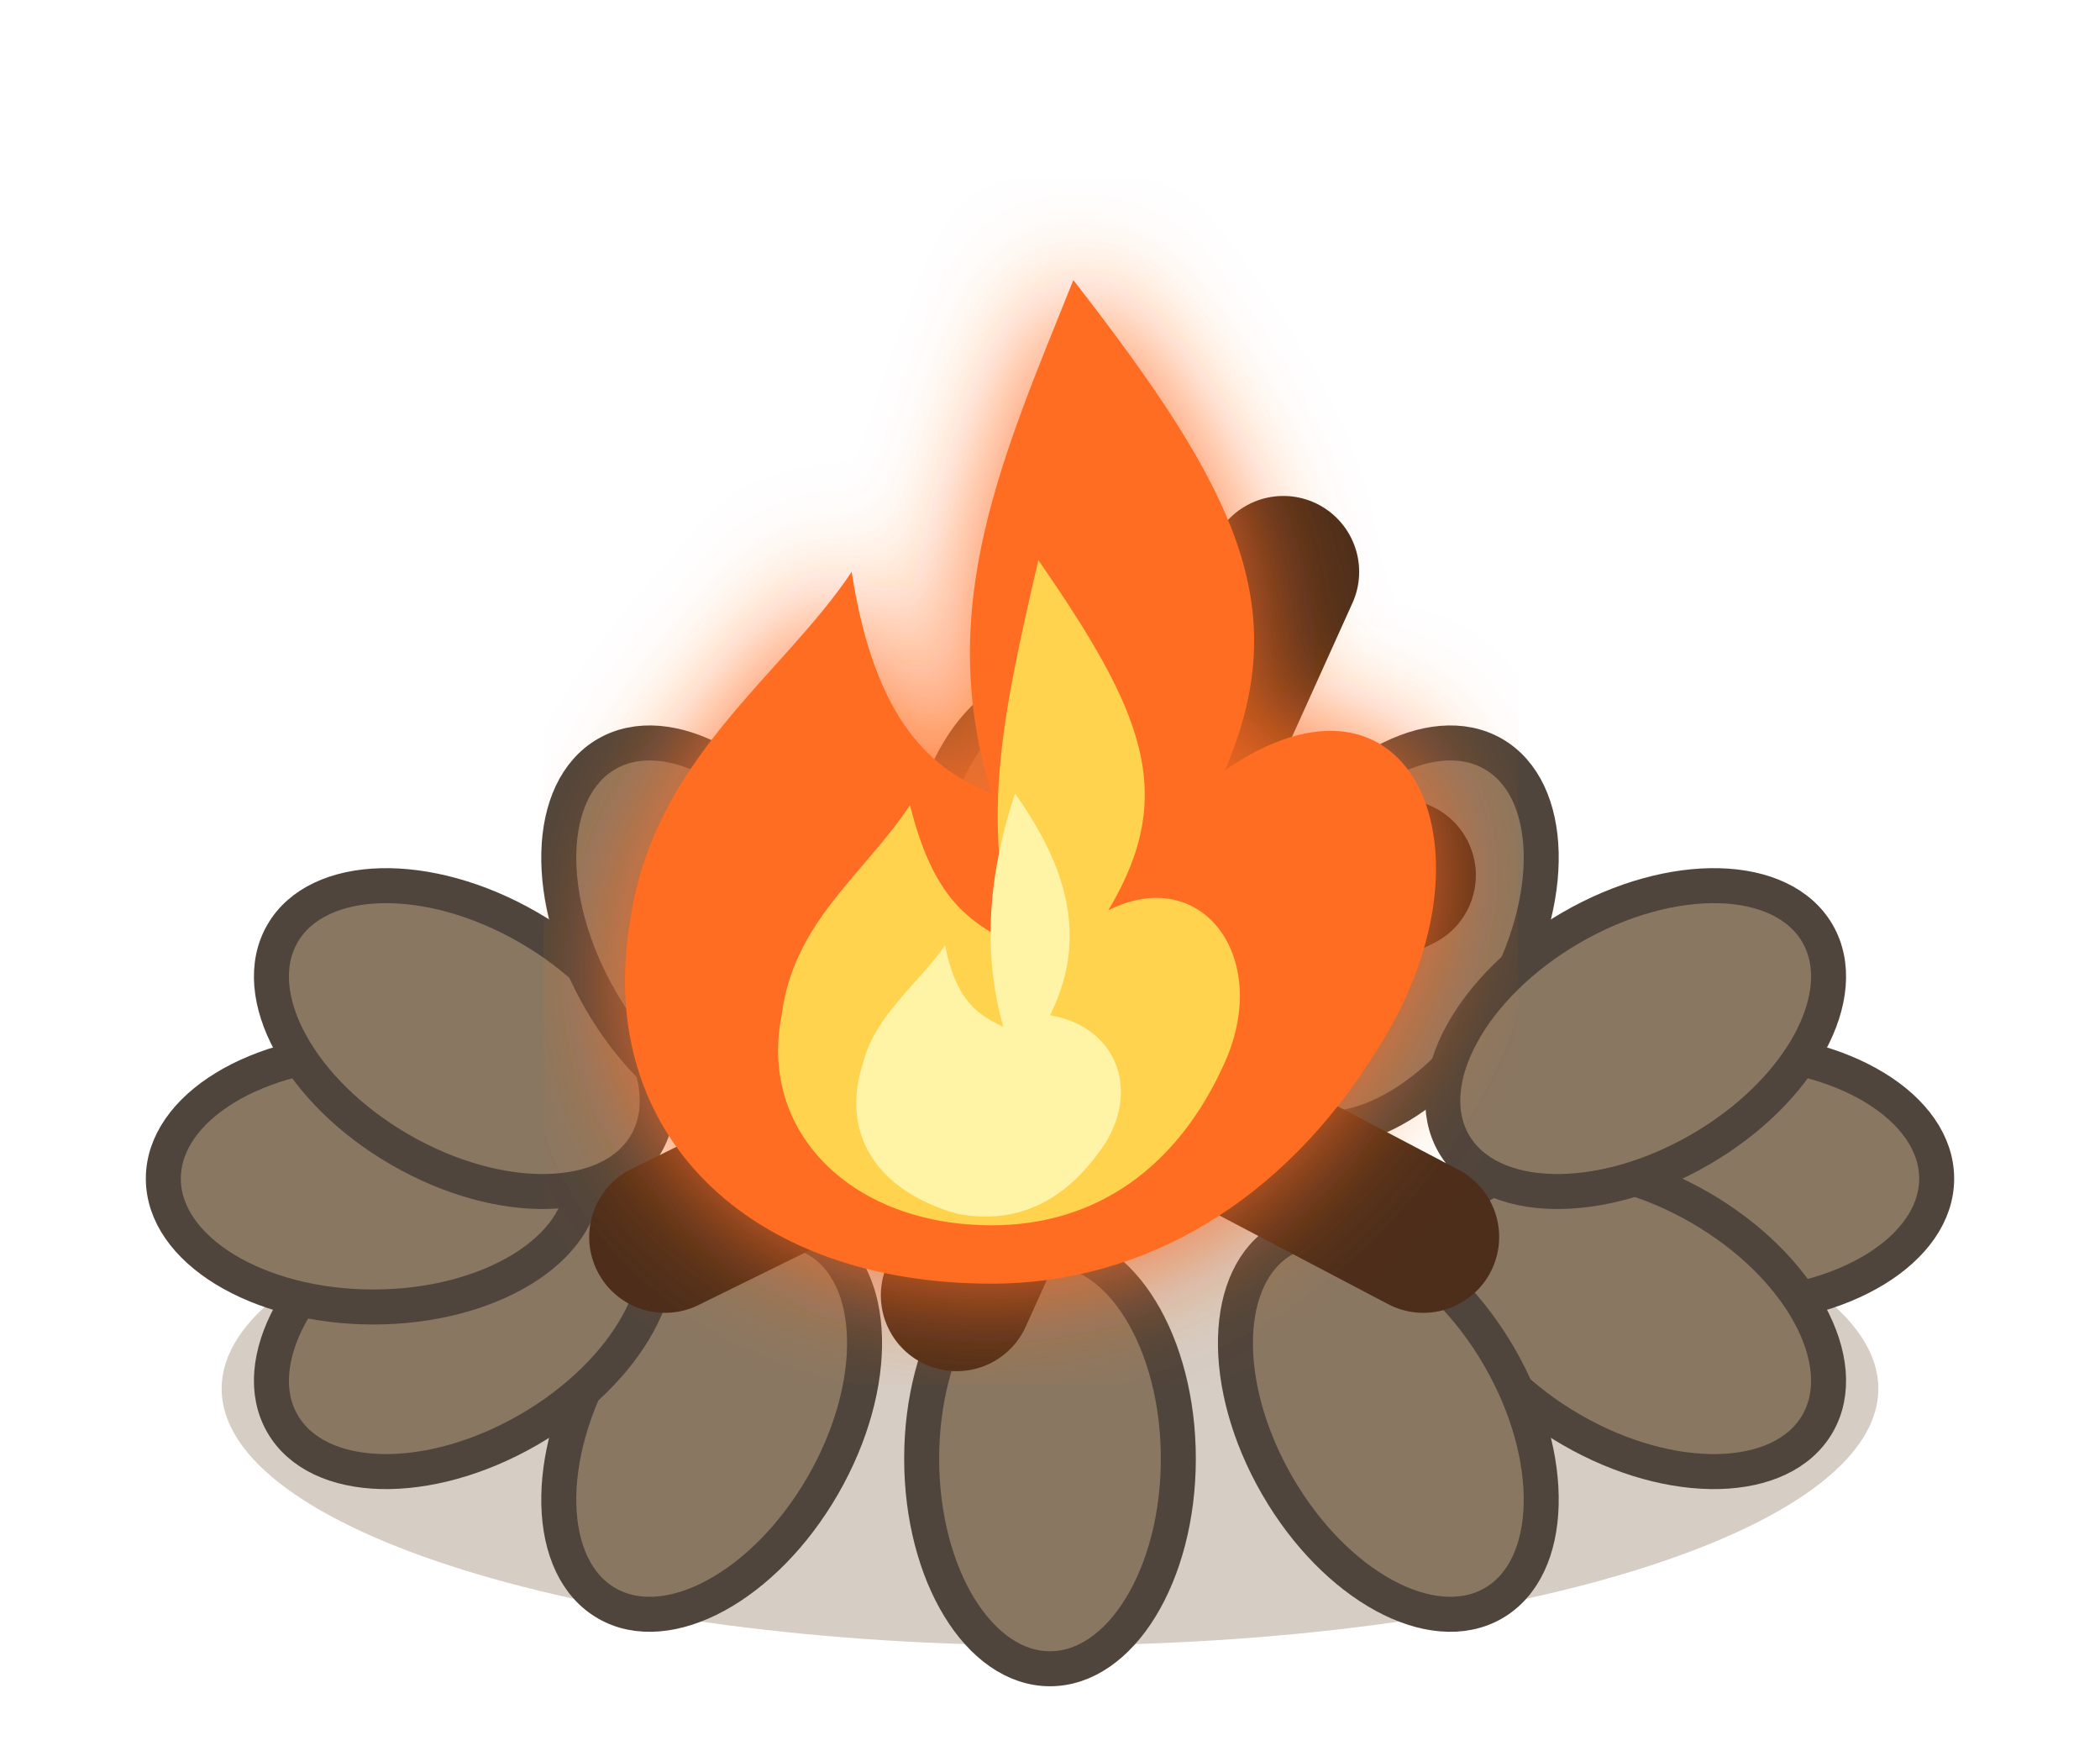
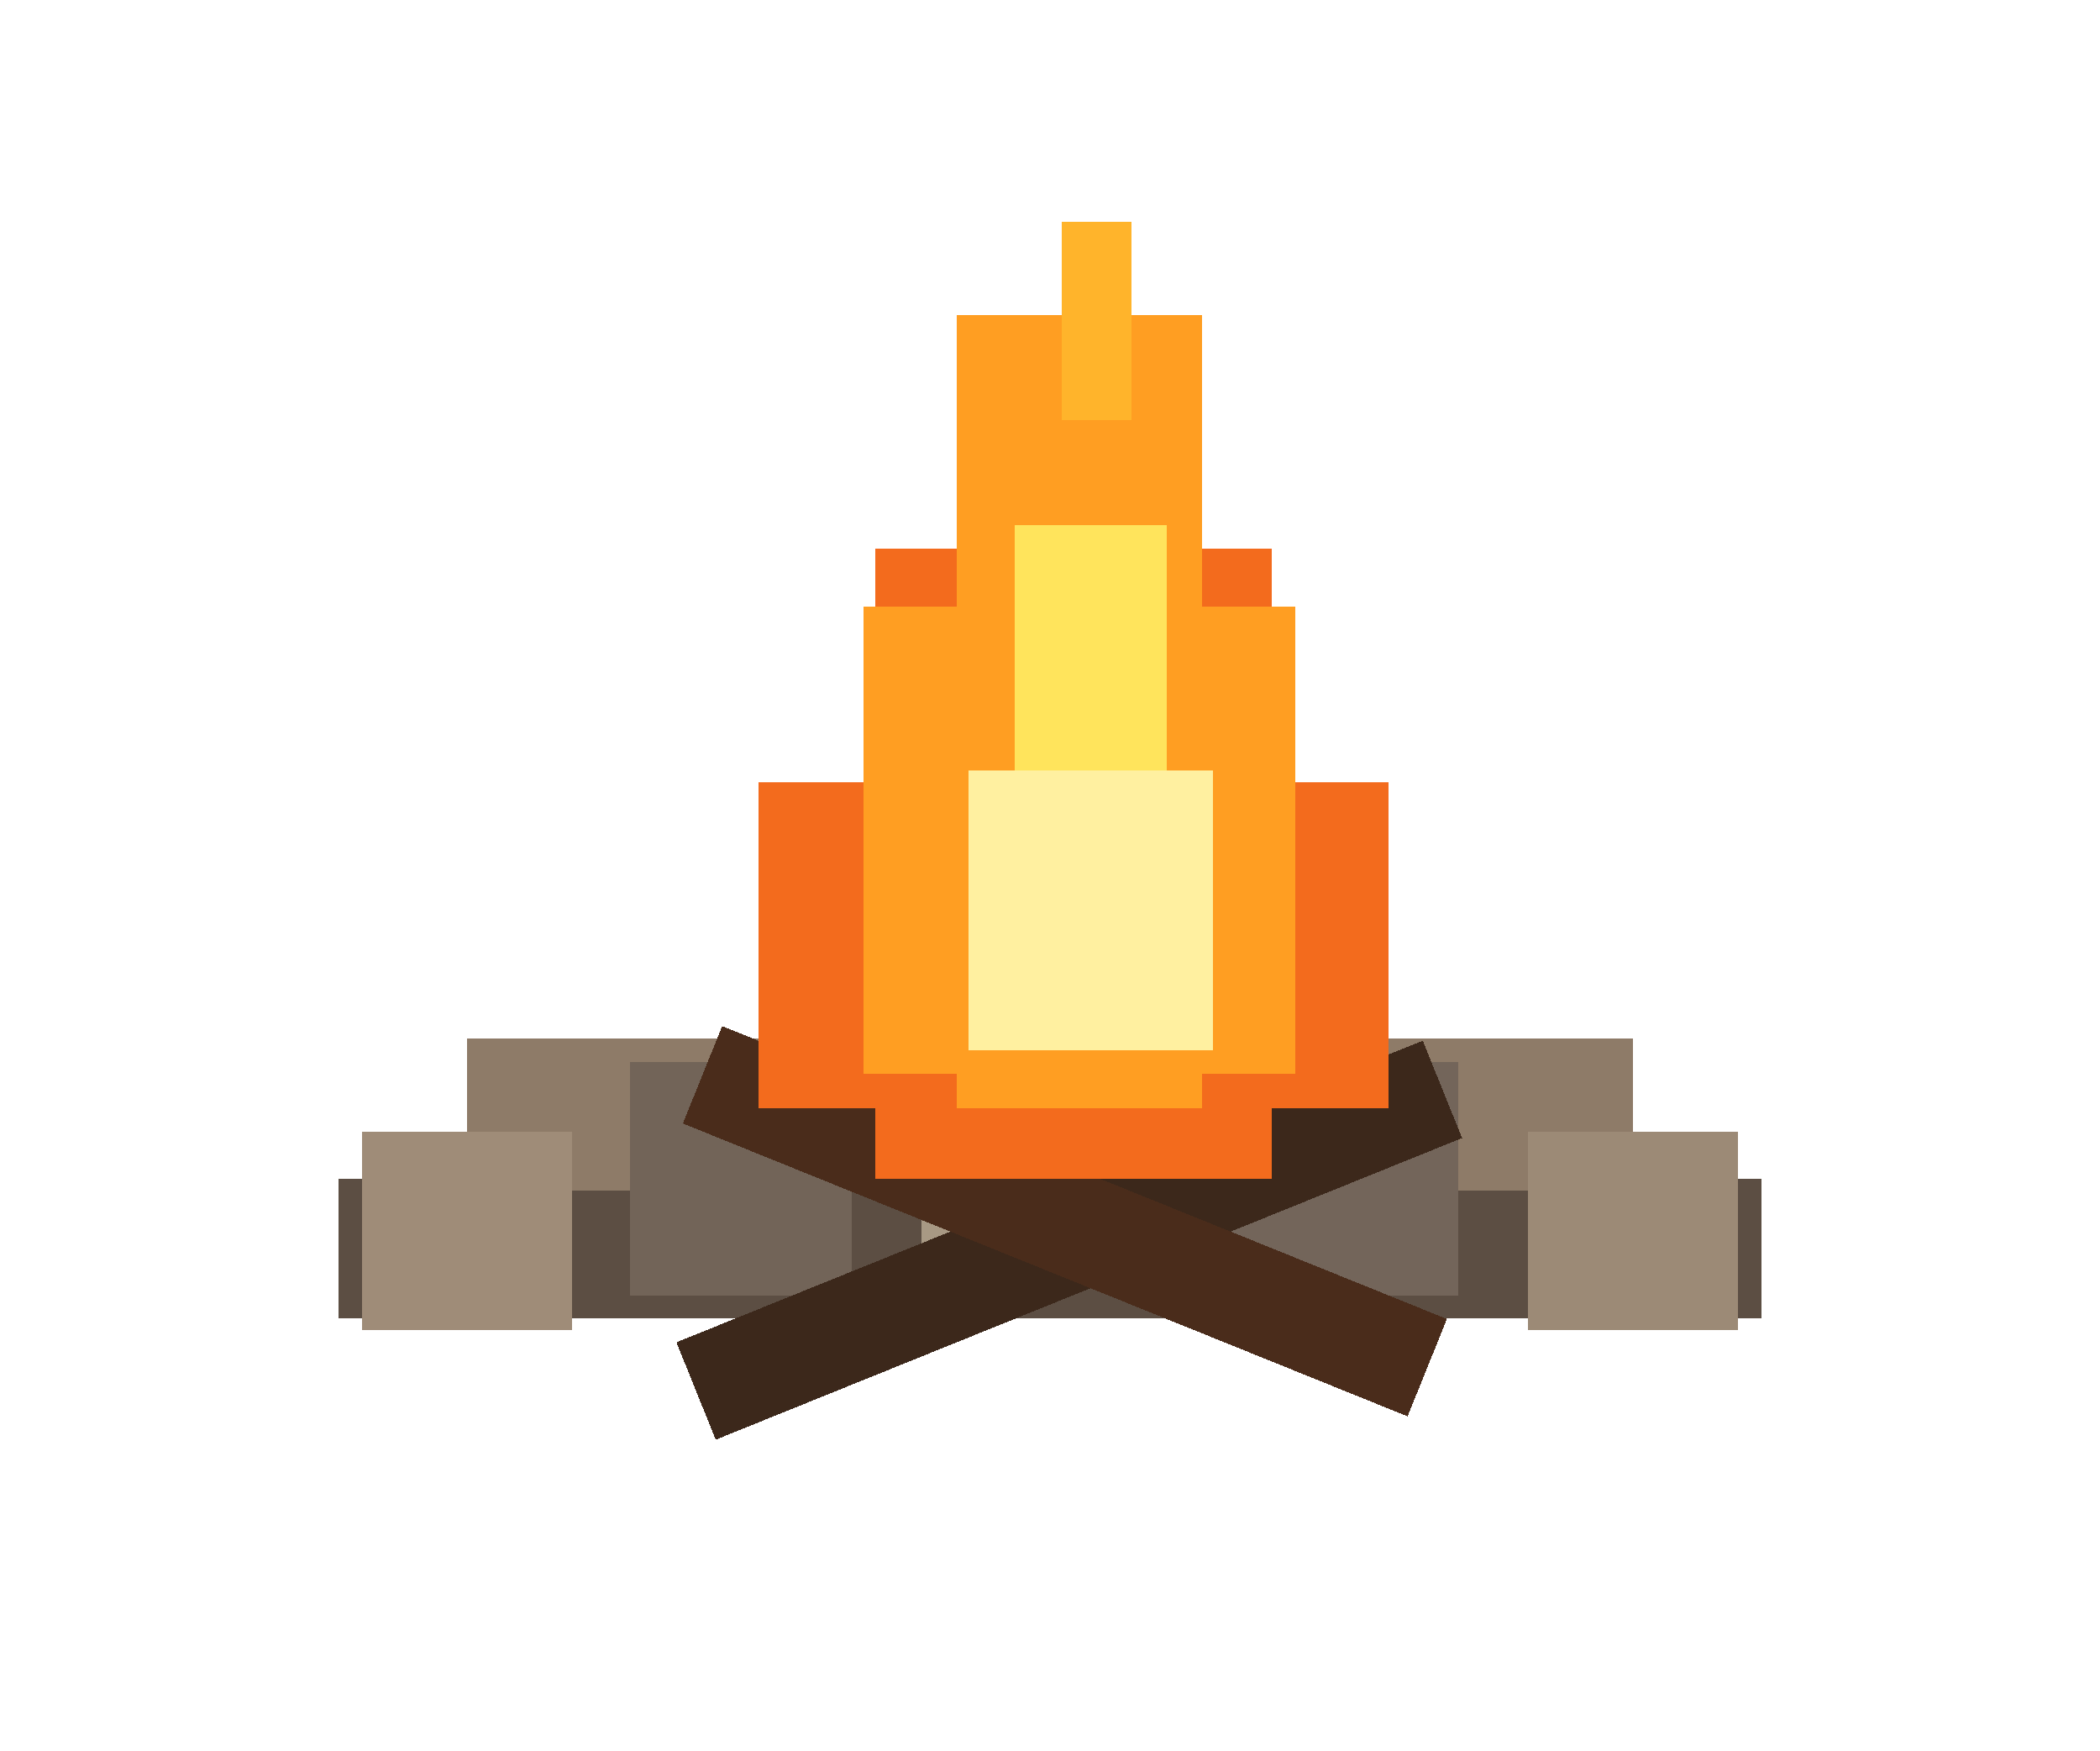
- <svg xmlns="http://www.w3.org/2000/svg" viewBox="0 0 180 150">
-   <defs>
-     <filter id="g">
-       <feGaussianBlur stdDeviation="5" result="b" />
-       <feMerge>
-         <feMergeNode in="b" />
-         <feMergeNode in="SourceGraphic" />
-       </feMerge>
-     </filter>
-   </defs>
-   <g>
-     <ellipse cx="90" cy="119" rx="71" ry="22" fill="#6d4b2d" opacity=".28" />
-     <g fill="#8a7762" stroke="#50453c" stroke-width="3">
-       <ellipse cx="148.0" cy="101.0" rx="18" ry="11" transform="rotate(0 148.0 101.0)" />
-       <ellipse cx="140.2" cy="113.0" rx="18" ry="11" transform="rotate(30 140.2 113.0)" />
-       <ellipse cx="119.0" cy="121.8" rx="18" ry="11" transform="rotate(60 119.0 121.8)" />
-       <ellipse cx="90.0" cy="125.0" rx="18" ry="11" transform="rotate(90 90.0 125.0)" />
-       <ellipse cx="61.0" cy="121.8" rx="18" ry="11" transform="rotate(120 61.0 121.8)" />
-       <ellipse cx="39.8" cy="113.0" rx="18" ry="11" transform="rotate(150 39.8 113.0)" />
-       <ellipse cx="32.0" cy="101.0" rx="18" ry="11" transform="rotate(180 32.0 101.0)" />
-       <ellipse cx="39.8" cy="89.0" rx="18" ry="11" transform="rotate(210 39.8 89.0)" />
-       <ellipse cx="61.0" cy="80.2" rx="18" ry="11" transform="rotate(240 61.0 80.2)" />
-       <ellipse cx="90.0" cy="77.0" rx="18" ry="11" transform="rotate(270 90.0 77.0)" />
-       <ellipse cx="119.0" cy="80.2" rx="18" ry="11" transform="rotate(300 119.0 80.2)" />
-       <ellipse cx="140.2" cy="89.0" rx="18" ry="11" transform="rotate(330 140.2 89.0)" />
-     </g>
-     <g stroke="#4d2e1b" stroke-width="13" stroke-linecap="round">
-       <path d="M57 106 120 75M63 75l59 31M82 111l28-62" />
-     </g>
-     <path d="M92 24c14 18 19 28 13 42 16-11 24 7 13 24-8 13-20 20-33 20-21 0-34-13-31-31 2-14 13-21 19-30 2 13 7 17 12 19-5-16 1-29 7-44Z" fill="#ff6d21" filter="url(#g)" />
-     <path d="M89 48c9 13 12 20 6 30 8-4 14 4 10 13-4 9-11 14-20 14-12 0-20-8-18-18 1-8 7-12 11-18 2 8 5 10 9 12-3-11-1-20 2-33Z" fill="#ffd34d" />
-     <path d="M87 68c5 7 6 13 3 19 6 1 8 7 4 12-3 4-7 6-12 5-7-2-10-7-8-13 1-4 5-7 7-10 1 5 3 6 5 7-2-7-1-14 1-20Z" fill="#fff3a5" />
-   </g>
+ <svg xmlns="http://www.w3.org/2000/svg" viewBox="0 0 180 150" shape-rendering="crispEdges">
+   <rect width="180" height="150" fill="none" />
+   <rect x="29" y="101" width="122" height="12" fill="#5c4e43" />
+   <rect x="40" y="89" width="100" height="13" fill="#8e7b68" />
+   <rect x="31" y="97" width="18" height="17" fill="#9f8c78" />
+   <rect x="54" y="91" width="19" height="20" fill="#726458" />
+   <rect x="79" y="88" width="21" height="22" fill="#a89984" />
+   <rect x="105" y="91" width="20" height="20" fill="#73655a" />
+   <rect x="131" y="97" width="18" height="17" fill="#9c8a76" />
+   <rect x="57" y="102" width="69" height="9" fill="#3c281b" transform="rotate(-22 91 106)" />
+   <rect x="58" y="100" width="67" height="9" fill="#4a2c1b" transform="rotate(22 91 104)" />
+   <rect x="75" y="47" width="34" height="54" fill="#f36b1d" />
+   <rect x="65" y="67" width="54" height="28" fill="#f36b1d" />
+   <rect x="82" y="27" width="21" height="68" fill="#ff9e22" />
+   <rect x="74" y="52" width="37" height="40" fill="#ff9e22" />
+   <rect x="87" y="45" width="13" height="45" fill="#ffe45c" />
+   <rect x="83" y="66" width="21" height="24" fill="#fff0a0" />
+   <rect x="91" y="19" width="6" height="17" fill="#ffb42b" />
</svg>
